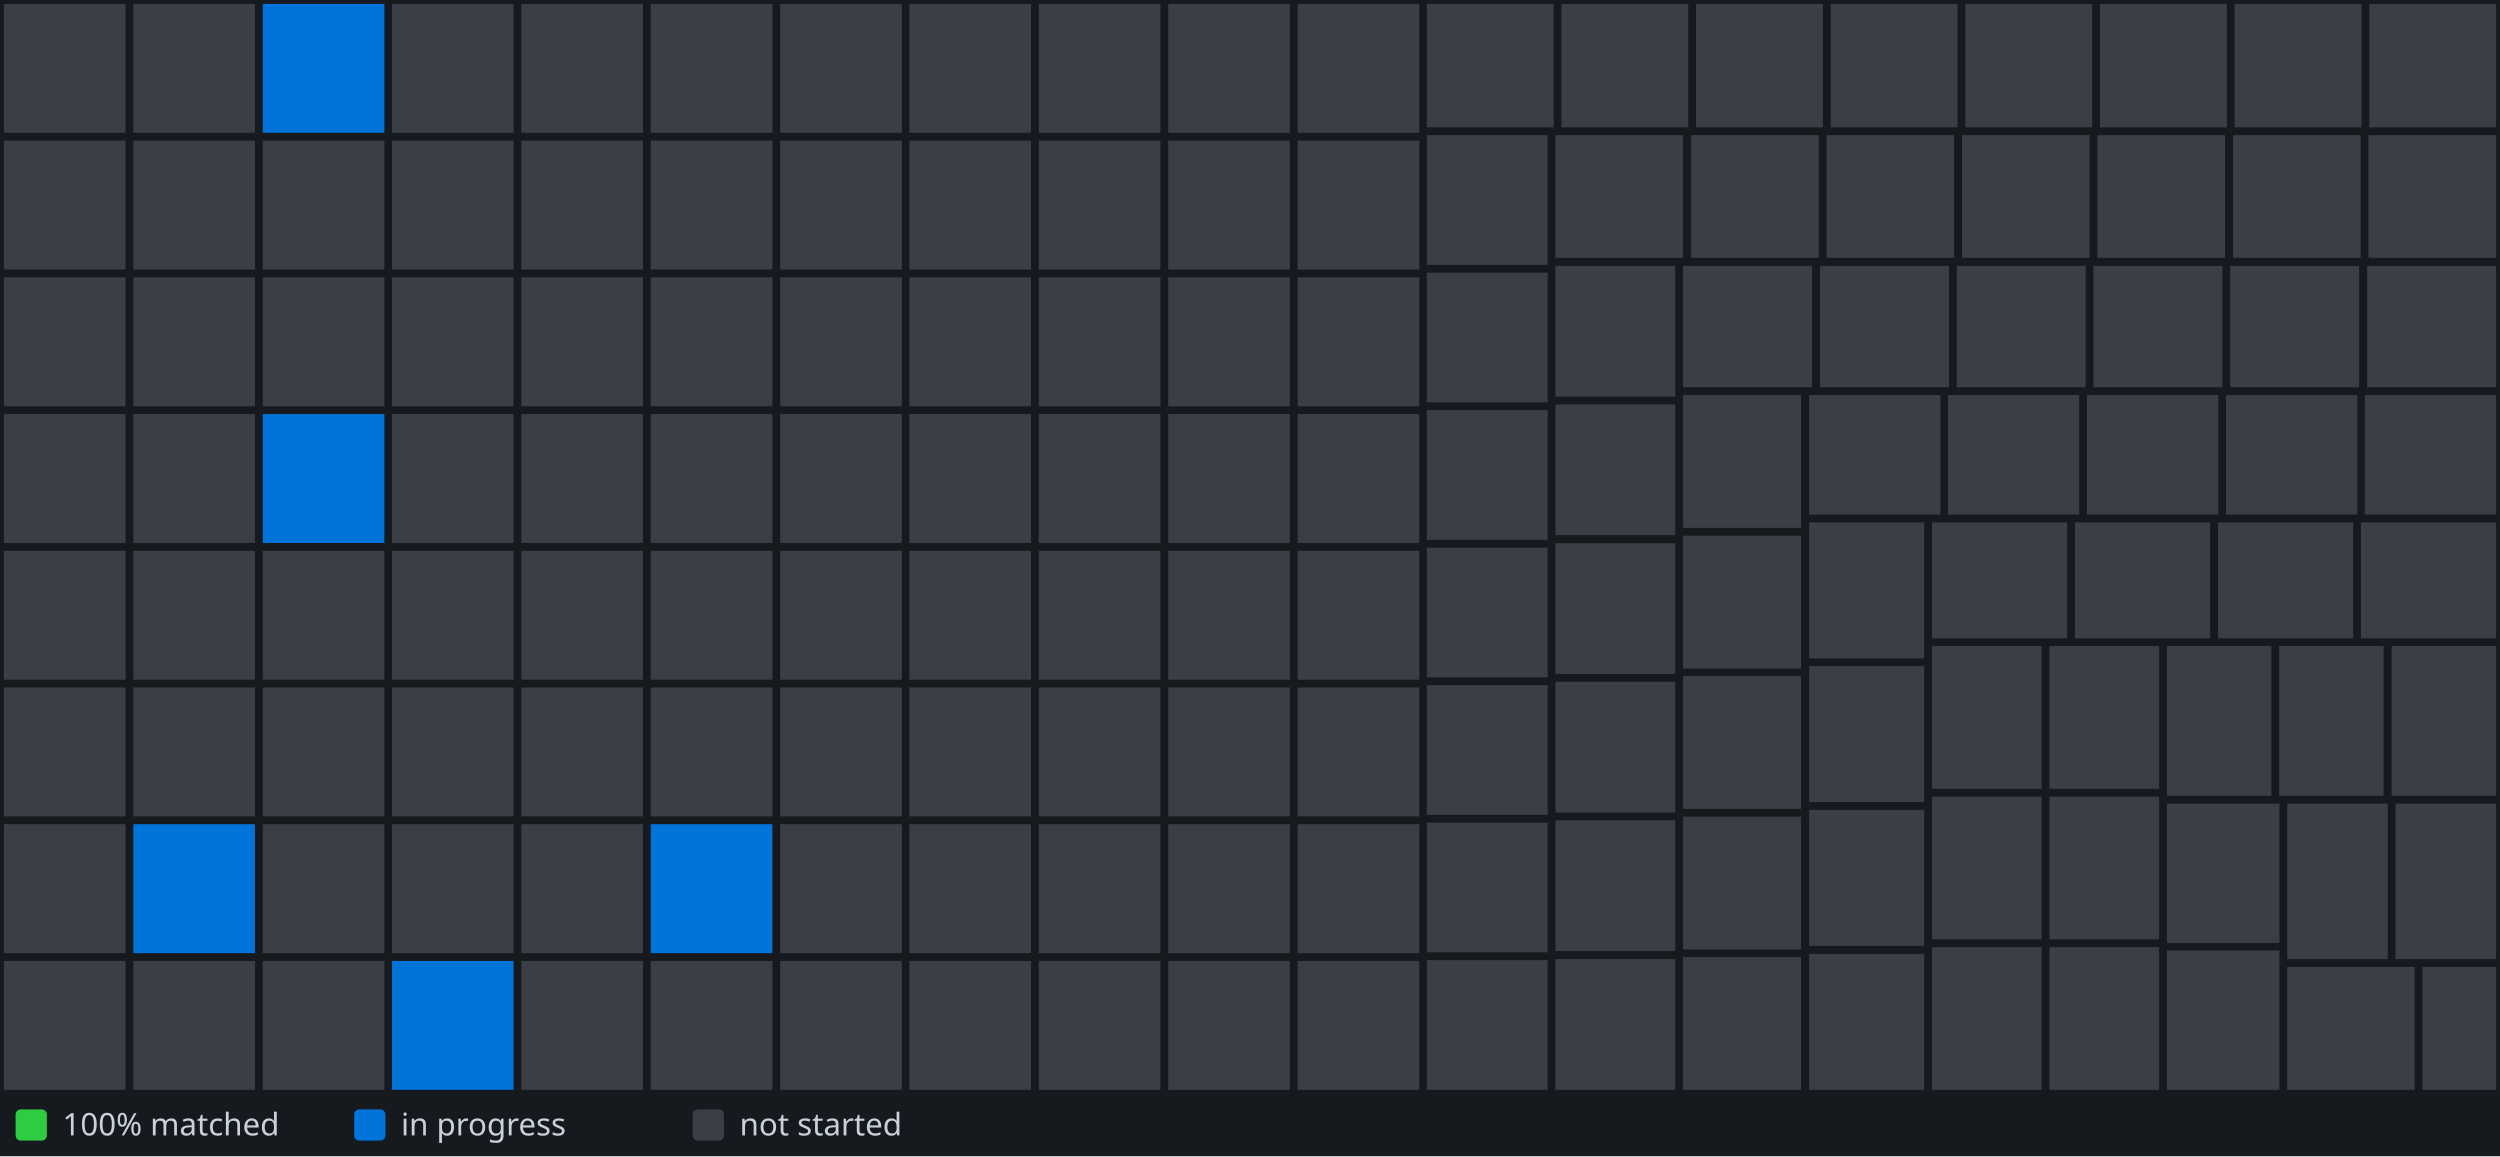
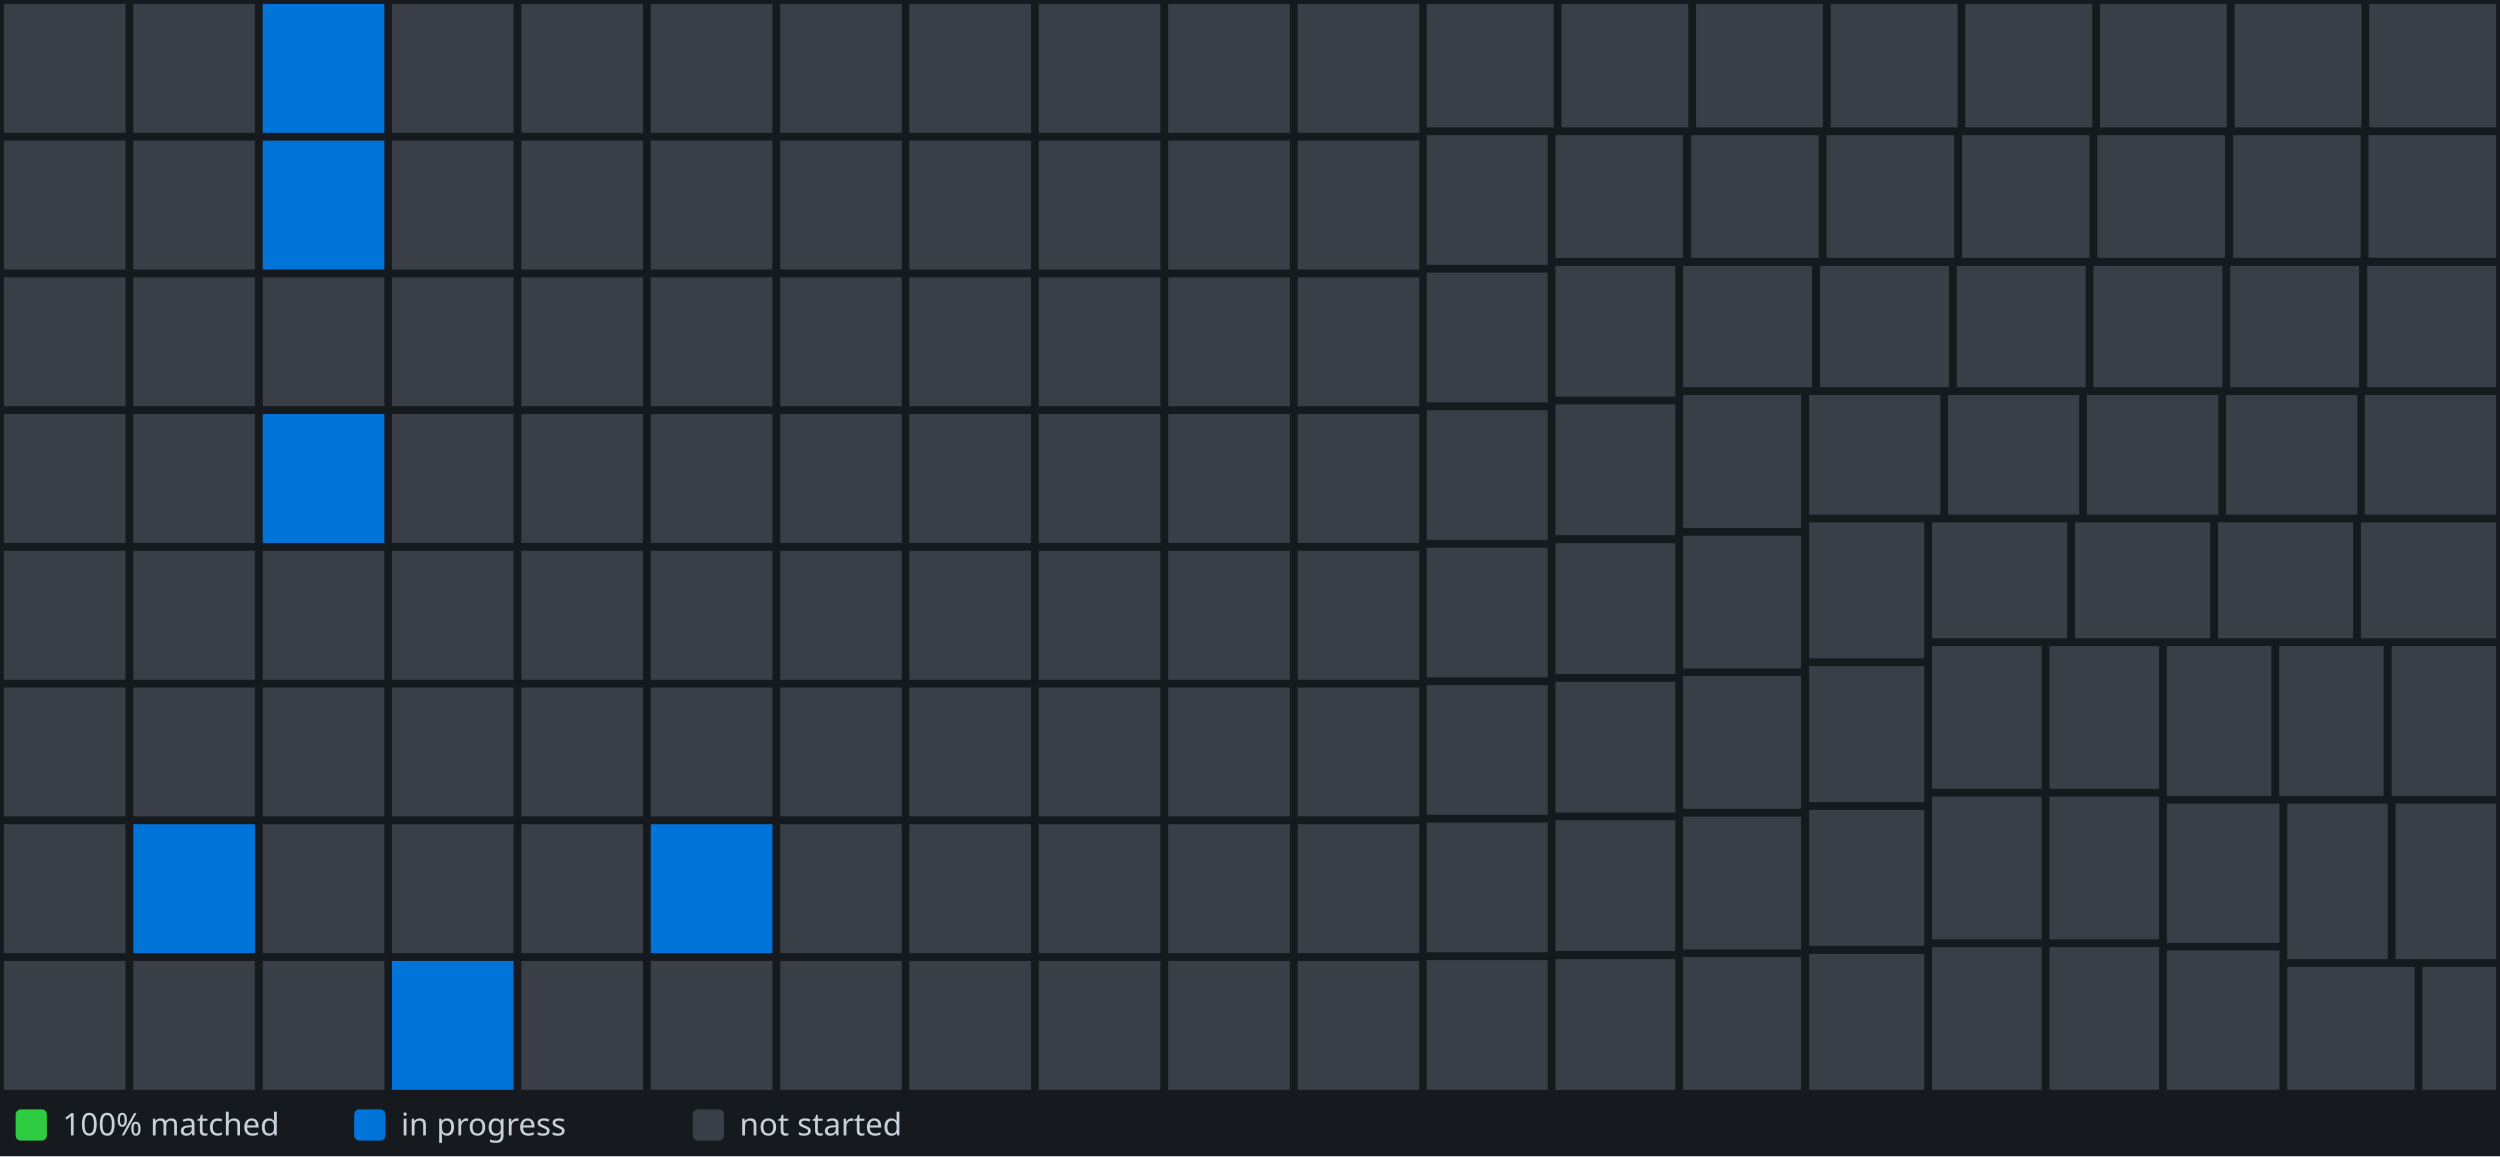
<svg xmlns="http://www.w3.org/2000/svg" width="960" height="444" viewBox="0 0 960 444">
  <rect width="960" height="444" fill="#161a1f" />
  <rect x="1.0" y="1.0" width="47.7" height="50.5" fill="#3a3f47" stroke="#161a1f" />
  <rect x="1.0" y="53.5" width="47.7" height="50.5" fill="#3a3f47" stroke="#161a1f" />
  <rect x="1.0" y="106.0" width="47.7" height="50.5" fill="#3a3f47" stroke="#161a1f" />
  <rect x="1.0" y="158.5" width="47.7" height="50.5" fill="#3a3f47" stroke="#161a1f" />
  <rect x="1.0" y="211.0" width="47.7" height="50.5" fill="#3a3f47" stroke="#161a1f" />
  <rect x="1.0" y="263.5" width="47.7" height="50.5" fill="#3a3f47" stroke="#161a1f" />
  <rect x="1.0" y="316.0" width="47.7" height="50.5" fill="#3a3f47" stroke="#161a1f" />
  <rect x="1.0" y="368.5" width="47.7" height="50.5" fill="#3a3f47" stroke="#161a1f" />
  <rect x="50.7" y="1.0" width="47.7" height="50.5" fill="#3a3f47" stroke="#161a1f" />
  <rect x="50.7" y="53.5" width="47.7" height="50.5" fill="#3a3f47" stroke="#161a1f" />
  <rect x="50.7" y="106.0" width="47.7" height="50.5" fill="#3a3f47" stroke="#161a1f" />
  <rect x="50.7" y="158.5" width="47.7" height="50.5" fill="#3a3f47" stroke="#161a1f" />
  <rect x="50.7" y="211.0" width="47.7" height="50.5" fill="#3a3f47" stroke="#161a1f" />
  <rect x="50.7" y="263.5" width="47.7" height="50.5" fill="#3a3f47" stroke="#161a1f" />
  <rect x="50.7" y="316.0" width="47.7" height="50.5" fill="#0074d9" stroke="#161a1f" />
  <rect x="50.7" y="368.5" width="47.7" height="50.5" fill="#3a3f47" stroke="#161a1f" />
  <rect x="100.4" y="1.0" width="47.7" height="50.5" fill="#0074d9" stroke="#161a1f" />
-   <rect x="100.4" y="53.5" width="47.7" height="50.5" fill="#3a3f47" stroke="#161a1f" />
+   <rect x="100.4" y="53.5" width="47.7" height="50.5" fill="#0074d9" stroke="#161a1f" />
  <rect x="100.4" y="106.0" width="47.7" height="50.5" fill="#3a3f47" stroke="#161a1f" />
  <rect x="100.4" y="158.5" width="47.7" height="50.5" fill="#0074d9" stroke="#161a1f" />
  <rect x="100.4" y="211.0" width="47.7" height="50.5" fill="#3a3f47" stroke="#161a1f" />
  <rect x="100.4" y="263.5" width="47.7" height="50.5" fill="#3a3f47" stroke="#161a1f" />
  <rect x="100.4" y="316.0" width="47.7" height="50.5" fill="#3a3f47" stroke="#161a1f" />
  <rect x="100.4" y="368.5" width="47.7" height="50.5" fill="#3a3f47" stroke="#161a1f" />
  <rect x="150.0" y="1.0" width="47.7" height="50.5" fill="#3a3f47" stroke="#161a1f" />
  <rect x="150.0" y="53.5" width="47.7" height="50.5" fill="#3a3f47" stroke="#161a1f" />
  <rect x="150.0" y="106.0" width="47.7" height="50.5" fill="#3a3f47" stroke="#161a1f" />
  <rect x="150.0" y="158.5" width="47.7" height="50.5" fill="#3a3f47" stroke="#161a1f" />
  <rect x="150.0" y="211.0" width="47.7" height="50.5" fill="#3a3f47" stroke="#161a1f" />
  <rect x="150.0" y="263.5" width="47.7" height="50.5" fill="#3a3f47" stroke="#161a1f" />
  <rect x="150.0" y="316.0" width="47.7" height="50.5" fill="#3a3f47" stroke="#161a1f" />
  <rect x="150.0" y="368.5" width="47.7" height="50.5" fill="#0074d9" stroke="#161a1f" />
  <rect x="199.7" y="1.0" width="47.7" height="50.5" fill="#3a3f47" stroke="#161a1f" />
  <rect x="199.7" y="53.5" width="47.7" height="50.5" fill="#3a3f47" stroke="#161a1f" />
  <rect x="199.7" y="106.0" width="47.7" height="50.5" fill="#3a3f47" stroke="#161a1f" />
  <rect x="199.7" y="158.5" width="47.7" height="50.5" fill="#3a3f47" stroke="#161a1f" />
  <rect x="199.7" y="211.0" width="47.7" height="50.5" fill="#3a3f47" stroke="#161a1f" />
  <rect x="199.7" y="263.5" width="47.7" height="50.5" fill="#3a3f47" stroke="#161a1f" />
  <rect x="199.7" y="316.0" width="47.7" height="50.5" fill="#3a3f47" stroke="#161a1f" />
  <rect x="199.7" y="368.5" width="47.7" height="50.5" fill="#3a3f47" stroke="#161a1f" />
  <rect x="249.4" y="1.0" width="47.7" height="50.5" fill="#3a3f47" stroke="#161a1f" />
  <rect x="249.4" y="53.5" width="47.7" height="50.5" fill="#3a3f47" stroke="#161a1f" />
  <rect x="249.4" y="106.0" width="47.7" height="50.5" fill="#3a3f47" stroke="#161a1f" />
  <rect x="249.4" y="158.5" width="47.7" height="50.5" fill="#3a3f47" stroke="#161a1f" />
  <rect x="249.4" y="211.0" width="47.7" height="50.5" fill="#3a3f47" stroke="#161a1f" />
  <rect x="249.4" y="263.5" width="47.7" height="50.5" fill="#3a3f47" stroke="#161a1f" />
  <rect x="249.4" y="316.0" width="47.7" height="50.5" fill="#0074d9" stroke="#161a1f" />
  <rect x="249.4" y="368.5" width="47.7" height="50.5" fill="#3a3f47" stroke="#161a1f" />
  <rect x="299.1" y="1.0" width="47.7" height="50.5" fill="#3a3f47" stroke="#161a1f" />
  <rect x="299.1" y="53.5" width="47.7" height="50.5" fill="#3a3f47" stroke="#161a1f" />
  <rect x="299.1" y="106.0" width="47.7" height="50.5" fill="#3a3f47" stroke="#161a1f" />
  <rect x="299.1" y="158.5" width="47.7" height="50.5" fill="#3a3f47" stroke="#161a1f" />
  <rect x="299.1" y="211.0" width="47.7" height="50.5" fill="#3a3f47" stroke="#161a1f" />
  <rect x="299.1" y="263.5" width="47.7" height="50.5" fill="#3a3f47" stroke="#161a1f" />
  <rect x="299.1" y="316.0" width="47.7" height="50.5" fill="#3a3f47" stroke="#161a1f" />
  <rect x="299.1" y="368.5" width="47.7" height="50.5" fill="#3a3f47" stroke="#161a1f" />
  <rect x="348.7" y="1.0" width="47.7" height="50.5" fill="#3a3f47" stroke="#161a1f" />
  <rect x="348.7" y="53.5" width="47.7" height="50.5" fill="#3a3f47" stroke="#161a1f" />
  <rect x="348.7" y="106.0" width="47.7" height="50.5" fill="#3a3f47" stroke="#161a1f" />
  <rect x="348.7" y="158.5" width="47.7" height="50.5" fill="#3a3f47" stroke="#161a1f" />
  <rect x="348.7" y="211.0" width="47.7" height="50.5" fill="#3a3f47" stroke="#161a1f" />
  <rect x="348.7" y="263.5" width="47.7" height="50.5" fill="#3a3f47" stroke="#161a1f" />
  <rect x="348.7" y="316.0" width="47.7" height="50.5" fill="#3a3f47" stroke="#161a1f" />
  <rect x="348.7" y="368.5" width="47.7" height="50.5" fill="#3a3f47" stroke="#161a1f" />
  <rect x="398.4" y="1.0" width="47.7" height="50.5" fill="#3a3f47" stroke="#161a1f" />
  <rect x="398.4" y="53.5" width="47.7" height="50.5" fill="#3a3f47" stroke="#161a1f" />
  <rect x="398.4" y="106.0" width="47.7" height="50.5" fill="#3a3f47" stroke="#161a1f" />
  <rect x="398.4" y="158.5" width="47.7" height="50.5" fill="#3a3f47" stroke="#161a1f" />
  <rect x="398.4" y="211.0" width="47.7" height="50.5" fill="#3a3f47" stroke="#161a1f" />
  <rect x="398.4" y="263.5" width="47.7" height="50.5" fill="#3a3f47" stroke="#161a1f" />
  <rect x="398.4" y="316.0" width="47.7" height="50.5" fill="#3a3f47" stroke="#161a1f" />
  <rect x="398.4" y="368.5" width="47.7" height="50.5" fill="#3a3f47" stroke="#161a1f" />
  <rect x="448.1" y="1.0" width="47.7" height="50.5" fill="#3a3f47" stroke="#161a1f" />
  <rect x="448.1" y="53.5" width="47.7" height="50.5" fill="#3a3f47" stroke="#161a1f" />
  <rect x="448.1" y="106.0" width="47.7" height="50.5" fill="#3a3f47" stroke="#161a1f" />
  <rect x="448.1" y="158.5" width="47.7" height="50.5" fill="#3a3f47" stroke="#161a1f" />
  <rect x="448.1" y="211.0" width="47.7" height="50.5" fill="#3a3f47" stroke="#161a1f" />
  <rect x="448.1" y="263.5" width="47.7" height="50.5" fill="#3a3f47" stroke="#161a1f" />
  <rect x="448.1" y="316.0" width="47.7" height="50.5" fill="#3a3f47" stroke="#161a1f" />
  <rect x="448.1" y="368.5" width="47.7" height="50.5" fill="#3a3f47" stroke="#161a1f" />
  <rect x="497.8" y="1.0" width="47.7" height="50.5" fill="#3a3f47" stroke="#161a1f" />
  <rect x="497.8" y="53.5" width="47.7" height="50.5" fill="#3a3f47" stroke="#161a1f" />
  <rect x="497.8" y="106.0" width="47.7" height="50.5" fill="#3a3f47" stroke="#161a1f" />
  <rect x="497.8" y="158.5" width="47.7" height="50.5" fill="#3a3f47" stroke="#161a1f" />
  <rect x="497.8" y="211.0" width="47.7" height="50.5" fill="#3a3f47" stroke="#161a1f" />
  <rect x="497.8" y="263.5" width="47.7" height="50.5" fill="#3a3f47" stroke="#161a1f" />
  <rect x="497.8" y="316.0" width="47.7" height="50.5" fill="#3a3f47" stroke="#161a1f" />
  <rect x="497.8" y="368.5" width="47.7" height="50.5" fill="#3a3f47" stroke="#161a1f" />
  <rect x="547.4" y="1.0" width="49.7" height="48.4" fill="#3a3f47" stroke="#161a1f" />
  <rect x="599.1" y="1.0" width="49.7" height="48.4" fill="#3a3f47" stroke="#161a1f" />
  <rect x="650.8" y="1.0" width="49.7" height="48.4" fill="#3a3f47" stroke="#161a1f" />
  <rect x="702.5" y="1.0" width="49.7" height="48.4" fill="#3a3f47" stroke="#161a1f" />
  <rect x="754.2" y="1.0" width="49.7" height="48.4" fill="#3a3f47" stroke="#161a1f" />
  <rect x="805.9" y="1.0" width="49.7" height="48.4" fill="#3a3f47" stroke="#161a1f" />
  <rect x="857.6" y="1.0" width="49.7" height="48.4" fill="#3a3f47" stroke="#161a1f" />
  <rect x="909.3" y="1.0" width="49.7" height="48.4" fill="#3a3f47" stroke="#161a1f" />
  <rect x="547.4" y="51.4" width="47.4" height="50.8" fill="#3a3f47" stroke="#161a1f" />
  <rect x="547.4" y="104.2" width="47.4" height="50.8" fill="#3a3f47" stroke="#161a1f" />
  <rect x="547.4" y="157.0" width="47.4" height="50.8" fill="#3a3f47" stroke="#161a1f" />
  <rect x="547.4" y="209.8" width="47.4" height="50.8" fill="#3a3f47" stroke="#161a1f" />
  <rect x="547.4" y="262.6" width="47.4" height="50.8" fill="#3a3f47" stroke="#161a1f" />
  <rect x="547.4" y="315.4" width="47.4" height="50.8" fill="#3a3f47" stroke="#161a1f" />
  <rect x="547.4" y="368.2" width="47.4" height="50.8" fill="#3a3f47" stroke="#161a1f" />
  <rect x="596.8" y="51.4" width="50.0" height="48.1" fill="#3a3f47" stroke="#161a1f" />
  <rect x="648.9" y="51.4" width="50.0" height="48.1" fill="#3a3f47" stroke="#161a1f" />
  <rect x="700.9" y="51.4" width="50.0" height="48.1" fill="#3a3f47" stroke="#161a1f" />
  <rect x="752.9" y="51.4" width="50.0" height="48.1" fill="#3a3f47" stroke="#161a1f" />
  <rect x="804.9" y="51.4" width="50.0" height="48.1" fill="#3a3f47" stroke="#161a1f" />
  <rect x="857.0" y="51.4" width="50.0" height="48.1" fill="#3a3f47" stroke="#161a1f" />
  <rect x="909.0" y="51.4" width="50.0" height="48.1" fill="#3a3f47" stroke="#161a1f" />
  <rect x="596.8" y="101.6" width="47.0" height="51.2" fill="#3a3f47" stroke="#161a1f" />
  <rect x="596.8" y="154.8" width="47.0" height="51.2" fill="#3a3f47" stroke="#161a1f" />
  <rect x="596.8" y="208.1" width="47.0" height="51.2" fill="#3a3f47" stroke="#161a1f" />
  <rect x="596.8" y="261.3" width="47.0" height="51.2" fill="#3a3f47" stroke="#161a1f" />
  <rect x="596.8" y="314.5" width="47.0" height="51.2" fill="#3a3f47" stroke="#161a1f" />
  <rect x="596.8" y="367.8" width="47.0" height="51.2" fill="#3a3f47" stroke="#161a1f" />
  <rect x="645.8" y="101.6" width="50.5" height="47.6" fill="#3a3f47" stroke="#161a1f" />
  <rect x="698.4" y="101.6" width="50.5" height="47.6" fill="#3a3f47" stroke="#161a1f" />
  <rect x="750.9" y="101.6" width="50.5" height="47.6" fill="#3a3f47" stroke="#161a1f" />
  <rect x="803.4" y="101.6" width="50.5" height="47.6" fill="#3a3f47" stroke="#161a1f" />
  <rect x="855.9" y="101.6" width="50.5" height="47.6" fill="#3a3f47" stroke="#161a1f" />
  <rect x="908.5" y="101.6" width="50.5" height="47.6" fill="#3a3f47" stroke="#161a1f" />
  <rect x="645.8" y="151.2" width="46.3" height="52.0" fill="#3a3f47" stroke="#161a1f" />
  <rect x="645.8" y="205.2" width="46.3" height="52.0" fill="#3a3f47" stroke="#161a1f" />
  <rect x="645.8" y="259.1" width="46.3" height="52.0" fill="#3a3f47" stroke="#161a1f" />
  <rect x="645.8" y="313.1" width="46.3" height="52.0" fill="#3a3f47" stroke="#161a1f" />
  <rect x="645.8" y="367.0" width="46.3" height="52.0" fill="#3a3f47" stroke="#161a1f" />
  <rect x="694.2" y="151.2" width="51.4" height="46.9" fill="#3a3f47" stroke="#161a1f" />
  <rect x="747.5" y="151.2" width="51.4" height="46.9" fill="#3a3f47" stroke="#161a1f" />
  <rect x="800.9" y="151.2" width="51.4" height="46.9" fill="#3a3f47" stroke="#161a1f" />
  <rect x="854.3" y="151.2" width="51.4" height="46.9" fill="#3a3f47" stroke="#161a1f" />
  <rect x="907.6" y="151.2" width="51.4" height="46.9" fill="#3a3f47" stroke="#161a1f" />
  <rect x="694.2" y="200.1" width="45.2" height="53.2" fill="#3a3f47" stroke="#161a1f" />
  <rect x="694.2" y="255.3" width="45.2" height="53.2" fill="#3a3f47" stroke="#161a1f" />
  <rect x="694.2" y="310.5" width="45.2" height="53.2" fill="#3a3f47" stroke="#161a1f" />
  <rect x="694.2" y="365.8" width="45.2" height="53.2" fill="#3a3f47" stroke="#161a1f" />
  <rect x="741.4" y="200.1" width="52.9" height="45.5" fill="#3a3f47" stroke="#161a1f" />
  <rect x="796.3" y="200.1" width="52.9" height="45.5" fill="#3a3f47" stroke="#161a1f" />
  <rect x="851.2" y="200.1" width="52.9" height="45.5" fill="#3a3f47" stroke="#161a1f" />
  <rect x="906.1" y="200.1" width="52.9" height="45.5" fill="#3a3f47" stroke="#161a1f" />
  <rect x="741.4" y="247.6" width="43.1" height="55.8" fill="#3a3f47" stroke="#161a1f" />
  <rect x="741.4" y="305.4" width="43.1" height="55.8" fill="#3a3f47" stroke="#161a1f" />
  <rect x="741.4" y="363.2" width="43.1" height="55.8" fill="#3a3f47" stroke="#161a1f" />
  <rect x="786.5" y="247.6" width="43.1" height="55.8" fill="#3a3f47" stroke="#161a1f" />
  <rect x="786.5" y="305.4" width="43.1" height="55.8" fill="#3a3f47" stroke="#161a1f" />
  <rect x="786.5" y="363.2" width="43.1" height="55.8" fill="#3a3f47" stroke="#161a1f" />
  <rect x="831.6" y="247.6" width="41.1" height="58.5" fill="#3a3f47" stroke="#161a1f" />
  <rect x="874.7" y="247.6" width="41.1" height="58.5" fill="#3a3f47" stroke="#161a1f" />
  <rect x="917.9" y="247.6" width="41.1" height="58.5" fill="#3a3f47" stroke="#161a1f" />
  <rect x="831.6" y="308.1" width="44.2" height="54.5" fill="#3a3f47" stroke="#161a1f" />
  <rect x="831.6" y="364.5" width="44.2" height="54.5" fill="#3a3f47" stroke="#161a1f" />
  <rect x="877.8" y="308.1" width="39.6" height="60.7" fill="#3a3f47" stroke="#161a1f" />
  <rect x="919.4" y="308.1" width="39.6" height="60.7" fill="#3a3f47" stroke="#161a1f" />
  <rect x="877.8" y="370.8" width="49.9" height="48.2" fill="#3a3f47" stroke="#161a1f" />
  <rect x="929.7" y="370.8" width="29.3" height="48.2" fill="#3a3f47" stroke="#161a1f" />
  <rect x="6" y="426" width="12" height="12" rx="2" fill="#2ecc40" />
  <text x="24" y="436" font-family="sans-serif" font-size="12" fill="#c9d1d9">100% matched</text>
  <rect x="136" y="426" width="12" height="12" rx="2" fill="#0074d9" />
  <text x="154" y="436" font-family="sans-serif" font-size="12" fill="#c9d1d9">in progress</text>
  <rect x="266" y="426" width="12" height="12" rx="2" fill="#3a3f47" />
  <text x="284" y="436" font-family="sans-serif" font-size="12" fill="#c9d1d9">not started</text>
</svg>
